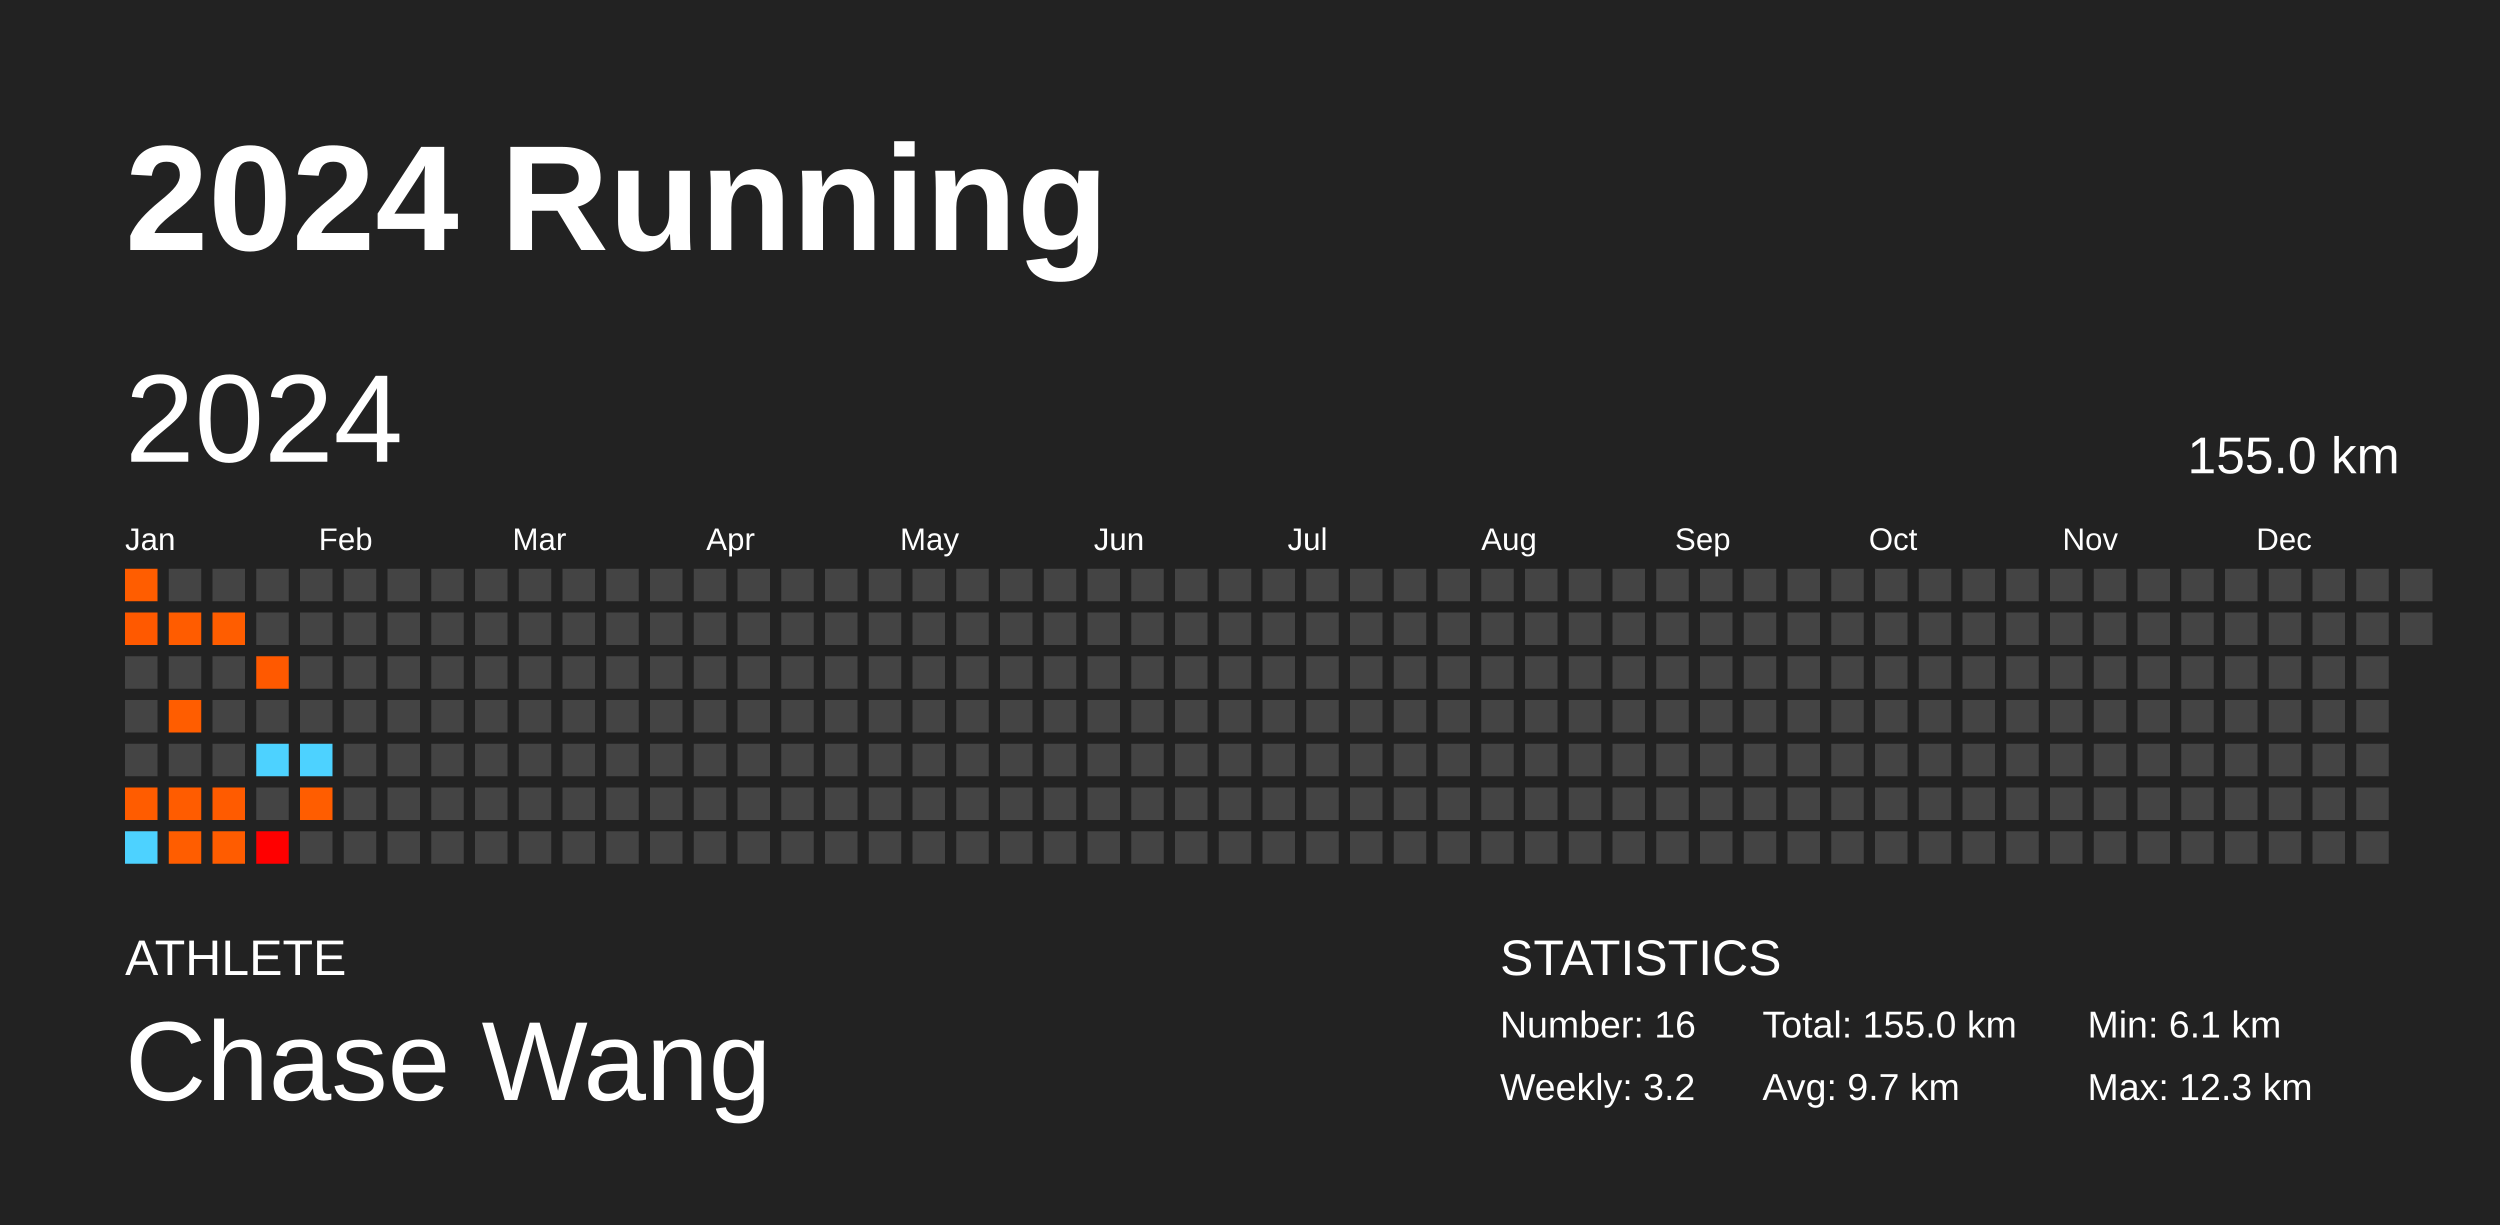
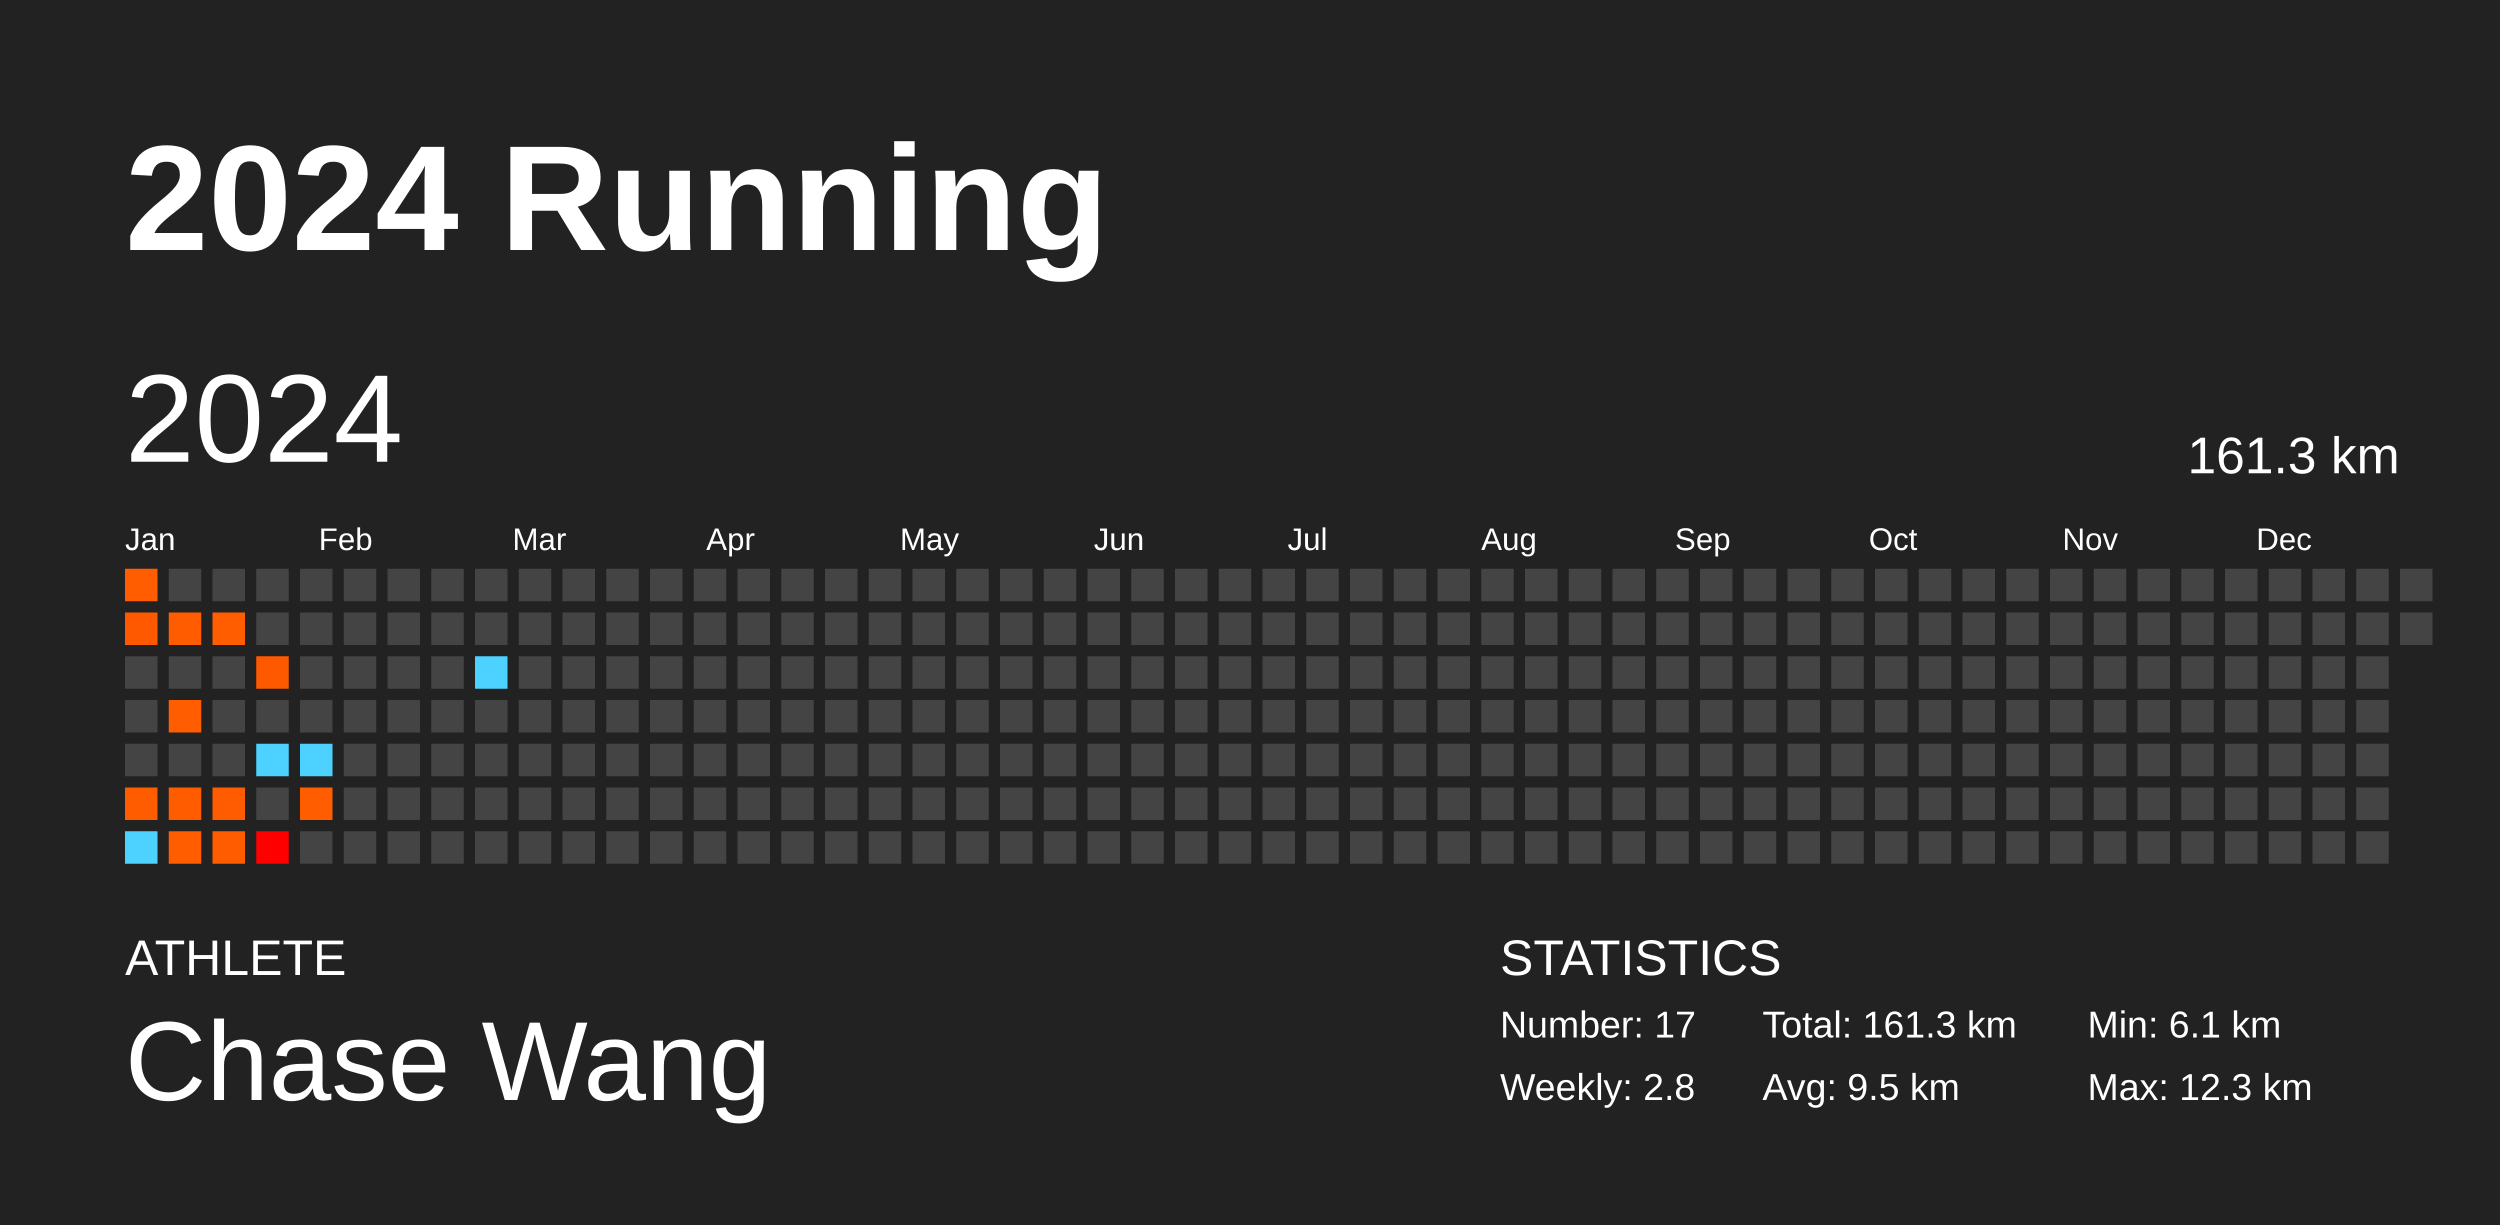
<svg xmlns="http://www.w3.org/2000/svg" baseProfile="full" height="98mm" version="1.1" viewBox="0,0,200,98" width="200mm">
  <defs />
  <rect fill="#222222" height="98" width="200" x="0" y="0" />
  <text fill="#FFFFFF" style="font-size:12px; font-family:Arial; font-weight:bold;" x="10" y="20">2024 Running</text>
  <text fill="#FFFFFF" style="font-size:4px; font-family:Arial" x="10" y="78">ATHLETE</text>
  <text fill="#FFFFFF" style="font-size:9px; font-family:Arial" x="10" y="88">Chase Wang</text>
  <text fill="#FFFFFF" style="font-size:4px; font-family:Arial" x="120" y="78">STATISTICS</text>
-   <text fill="#FFFFFF" style="font-size:3px; font-family:Arial" x="120" y="83">Number: 16</text>
-   <text fill="#FFFFFF" style="font-size:3px; font-family:Arial" x="120" y="88">Weekly: 3.2</text>
-   <text fill="#FFFFFF" style="font-size:3px; font-family:Arial" x="141" y="83">Total: 155.0 km</text>
-   <text fill="#FFFFFF" style="font-size:3px; font-family:Arial" x="141" y="88">Avg: 9.7 km</text>
+   <text fill="#FFFFFF" style="font-size:3px; font-family:Arial" x="120" y="83">Number: 17</text>
+   <text fill="#FFFFFF" style="font-size:3px; font-family:Arial" x="120" y="88">Weekly: 2.8</text>
+   <text fill="#FFFFFF" style="font-size:3px; font-family:Arial" x="141" y="83">Total: 161.3 km</text>
+   <text fill="#FFFFFF" style="font-size:3px; font-family:Arial" x="141" y="88">Avg: 9.5 km</text>
  <text fill="#FFFFFF" style="font-size:3px; font-family:Arial" x="167" y="83">Min: 6.1 km</text>
  <text fill="#FFFFFF" style="font-size:3px; font-family:Arial" x="167" y="88">Max: 12.3 km</text>
  <text dominant-baseline="hanging" fill="#FFFFFF" style="font-size:10.0px; font-family:Arial;" x="10" y="30">2024</text>
-   <text dominant-baseline="hanging" fill="#FFFFFF" style="font-size:4.125px; font-family:Arial;" x="175" y="35">155.0 km</text>
+   <text dominant-baseline="hanging" fill="#FFFFFF" style="font-size:4.125px; font-family:Arial;" x="175" y="35">161.3 km</text>
  <text fill="#FFFFFF" style="font-size:2.5px; font-family:Arial" x="10.0" y="44">Jan</text>
  <text fill="#FFFFFF" style="font-size:2.5px; font-family:Arial" x="25.5" y="44">Feb</text>
  <text fill="#FFFFFF" style="font-size:2.5px; font-family:Arial" x="41.0" y="44">Mar</text>
  <text fill="#FFFFFF" style="font-size:2.5px; font-family:Arial" x="56.5" y="44">Apr</text>
  <text fill="#FFFFFF" style="font-size:2.5px; font-family:Arial" x="72.0" y="44">May</text>
  <text fill="#FFFFFF" style="font-size:2.5px; font-family:Arial" x="87.5" y="44">Jun</text>
  <text fill="#FFFFFF" style="font-size:2.5px; font-family:Arial" x="103.0" y="44">Jul</text>
  <text fill="#FFFFFF" style="font-size:2.5px; font-family:Arial" x="118.5" y="44">Aug</text>
  <text fill="#FFFFFF" style="font-size:2.5px; font-family:Arial" x="134.0" y="44">Sep</text>
  <text fill="#FFFFFF" style="font-size:2.5px; font-family:Arial" x="149.5" y="44">Oct</text>
  <text fill="#FFFFFF" style="font-size:2.5px; font-family:Arial" x="165.0" y="44">Nov</text>
  <text fill="#FFFFFF" style="font-size:2.5px; font-family:Arial" x="180.5" y="44">Dec</text>
  <rect fill="#ff5d00" height="2.6" width="2.6" x="10.0" y="45.5" />
  <rect fill="#ff5900" height="2.6" width="2.6" x="10.0" y="49.0" />
  <rect fill="#444444" height="2.6" width="2.6" x="10.0" y="52.5" />
  <rect fill="#444444" height="2.6" width="2.6" x="10.0" y="56.0" />
  <rect fill="#444444" height="2.6" width="2.6" x="10.0" y="59.5" />
  <rect fill="#ff5c00" height="2.6" width="2.6" x="10.0" y="63.0" />
  <rect fill="#4dd2ff" height="2.6" width="2.6" x="10.0" y="66.5" />
  <rect fill="#444444" height="2.6" width="2.6" x="13.5" y="45.5" />
  <rect fill="#ff5c00" height="2.6" width="2.6" x="13.5" y="49.0" />
  <rect fill="#444444" height="2.6" width="2.6" x="13.5" y="52.5" />
  <rect fill="#ff5d00" height="2.6" width="2.6" x="13.5" y="56.0" />
  <rect fill="#444444" height="2.6" width="2.6" x="13.5" y="59.5" />
  <rect fill="#ff5c00" height="2.6" width="2.6" x="13.5" y="63.0" />
  <rect fill="#ff5d00" height="2.6" width="2.6" x="13.5" y="66.5" />
  <rect fill="#444444" height="2.6" width="2.6" x="17.0" y="45.5" />
  <rect fill="#ff5d00" height="2.6" width="2.6" x="17.0" y="49.0" />
  <rect fill="#444444" height="2.6" width="2.6" x="17.0" y="52.5" />
  <rect fill="#444444" height="2.6" width="2.6" x="17.0" y="56.0" />
  <rect fill="#444444" height="2.6" width="2.6" x="17.0" y="59.5" />
  <rect fill="#ff5b00" height="2.6" width="2.6" x="17.0" y="63.0" />
  <rect fill="#ff5c00" height="2.6" width="2.6" x="17.0" y="66.5" />
  <rect fill="#444444" height="2.6" width="2.6" x="20.5" y="45.5" />
  <rect fill="#444444" height="2.6" width="2.6" x="20.5" y="49.0" />
  <rect fill="#ff5900" height="2.6" width="2.6" x="20.5" y="52.5" />
  <rect fill="#444444" height="2.6" width="2.6" x="20.5" y="56.0" />
  <rect fill="#4dd2ff" height="2.6" width="2.6" x="20.5" y="59.5" />
  <rect fill="#444444" height="2.6" width="2.6" x="20.5" y="63.0" />
  <rect fill="#ff0000" height="2.6" width="2.6" x="20.5" y="66.5" />
  <rect fill="#444444" height="2.6" width="2.6" x="24.0" y="45.5" />
  <rect fill="#444444" height="2.6" width="2.6" x="24.0" y="49.0" />
  <rect fill="#444444" height="2.6" width="2.6" x="24.0" y="52.5" />
  <rect fill="#444444" height="2.6" width="2.6" x="24.0" y="56.0" />
  <rect fill="#4dd2ff" height="2.6" width="2.6" x="24.0" y="59.5" />
  <rect fill="#ff5d00" height="2.6" width="2.6" x="24.0" y="63.0" />
  <rect fill="#444444" height="2.6" width="2.6" x="24.0" y="66.5" />
  <rect fill="#444444" height="2.6" width="2.6" x="27.5" y="45.5" />
  <rect fill="#444444" height="2.6" width="2.6" x="27.5" y="49.0" />
  <rect fill="#444444" height="2.6" width="2.6" x="27.5" y="52.5" />
  <rect fill="#444444" height="2.6" width="2.6" x="27.5" y="56.0" />
  <rect fill="#444444" height="2.6" width="2.6" x="27.5" y="59.5" />
  <rect fill="#444444" height="2.6" width="2.6" x="27.5" y="63.0" />
  <rect fill="#444444" height="2.6" width="2.6" x="27.5" y="66.5" />
  <rect fill="#444444" height="2.6" width="2.6" x="31.0" y="45.5" />
  <rect fill="#444444" height="2.6" width="2.6" x="31.0" y="49.0" />
  <rect fill="#444444" height="2.6" width="2.6" x="31.0" y="52.5" />
  <rect fill="#444444" height="2.6" width="2.6" x="31.0" y="56.0" />
  <rect fill="#444444" height="2.6" width="2.6" x="31.0" y="59.5" />
  <rect fill="#444444" height="2.6" width="2.6" x="31.0" y="63.0" />
  <rect fill="#444444" height="2.6" width="2.6" x="31.0" y="66.5" />
  <rect fill="#444444" height="2.6" width="2.6" x="34.5" y="45.5" />
  <rect fill="#444444" height="2.6" width="2.6" x="34.5" y="49.0" />
  <rect fill="#444444" height="2.6" width="2.6" x="34.5" y="52.5" />
  <rect fill="#444444" height="2.6" width="2.6" x="34.5" y="56.0" />
  <rect fill="#444444" height="2.6" width="2.6" x="34.5" y="59.5" />
  <rect fill="#444444" height="2.6" width="2.6" x="34.5" y="63.0" />
  <rect fill="#444444" height="2.6" width="2.6" x="34.5" y="66.5" />
  <rect fill="#444444" height="2.6" width="2.6" x="38.0" y="45.5" />
  <rect fill="#444444" height="2.6" width="2.6" x="38.0" y="49.0" />
-   <rect fill="#444444" height="2.6" width="2.6" x="38.0" y="52.5" />
+   <rect fill="#4dd2ff" height="2.6" width="2.6" x="38.0" y="52.5" />
  <rect fill="#444444" height="2.6" width="2.6" x="38.0" y="56.0" />
  <rect fill="#444444" height="2.6" width="2.6" x="38.0" y="59.5" />
  <rect fill="#444444" height="2.6" width="2.6" x="38.0" y="63.0" />
  <rect fill="#444444" height="2.6" width="2.6" x="38.0" y="66.5" />
  <rect fill="#444444" height="2.6" width="2.6" x="41.5" y="45.5" />
  <rect fill="#444444" height="2.6" width="2.6" x="41.5" y="49.0" />
  <rect fill="#444444" height="2.6" width="2.6" x="41.5" y="52.5" />
  <rect fill="#444444" height="2.6" width="2.6" x="41.5" y="56.0" />
  <rect fill="#444444" height="2.6" width="2.6" x="41.5" y="59.5" />
  <rect fill="#444444" height="2.6" width="2.6" x="41.5" y="63.0" />
  <rect fill="#444444" height="2.6" width="2.6" x="41.5" y="66.5" />
  <rect fill="#444444" height="2.6" width="2.6" x="45.0" y="45.5" />
  <rect fill="#444444" height="2.6" width="2.6" x="45.0" y="49.0" />
  <rect fill="#444444" height="2.6" width="2.6" x="45.0" y="52.5" />
  <rect fill="#444444" height="2.6" width="2.6" x="45.0" y="56.0" />
  <rect fill="#444444" height="2.6" width="2.6" x="45.0" y="59.5" />
  <rect fill="#444444" height="2.6" width="2.6" x="45.0" y="63.0" />
  <rect fill="#444444" height="2.6" width="2.6" x="45.0" y="66.5" />
  <rect fill="#444444" height="2.6" width="2.6" x="48.5" y="45.5" />
  <rect fill="#444444" height="2.6" width="2.6" x="48.5" y="49.0" />
  <rect fill="#444444" height="2.6" width="2.6" x="48.5" y="52.5" />
  <rect fill="#444444" height="2.6" width="2.6" x="48.5" y="56.0" />
  <rect fill="#444444" height="2.6" width="2.6" x="48.5" y="59.5" />
  <rect fill="#444444" height="2.6" width="2.6" x="48.5" y="63.0" />
  <rect fill="#444444" height="2.6" width="2.6" x="48.5" y="66.5" />
  <rect fill="#444444" height="2.6" width="2.6" x="52.0" y="45.5" />
  <rect fill="#444444" height="2.6" width="2.6" x="52.0" y="49.0" />
  <rect fill="#444444" height="2.6" width="2.6" x="52.0" y="52.5" />
  <rect fill="#444444" height="2.6" width="2.6" x="52.0" y="56.0" />
  <rect fill="#444444" height="2.6" width="2.6" x="52.0" y="59.5" />
  <rect fill="#444444" height="2.6" width="2.6" x="52.0" y="63.0" />
  <rect fill="#444444" height="2.6" width="2.6" x="52.0" y="66.5" />
  <rect fill="#444444" height="2.6" width="2.6" x="55.5" y="45.5" />
  <rect fill="#444444" height="2.6" width="2.6" x="55.5" y="49.0" />
  <rect fill="#444444" height="2.6" width="2.6" x="55.5" y="52.5" />
  <rect fill="#444444" height="2.6" width="2.6" x="55.5" y="56.0" />
  <rect fill="#444444" height="2.6" width="2.6" x="55.5" y="59.5" />
  <rect fill="#444444" height="2.6" width="2.6" x="55.5" y="63.0" />
  <rect fill="#444444" height="2.6" width="2.6" x="55.5" y="66.5" />
  <rect fill="#444444" height="2.6" width="2.6" x="59.0" y="45.5" />
  <rect fill="#444444" height="2.6" width="2.6" x="59.0" y="49.0" />
  <rect fill="#444444" height="2.6" width="2.6" x="59.0" y="52.5" />
  <rect fill="#444444" height="2.6" width="2.6" x="59.0" y="56.0" />
  <rect fill="#444444" height="2.6" width="2.6" x="59.0" y="59.5" />
  <rect fill="#444444" height="2.6" width="2.6" x="59.0" y="63.0" />
  <rect fill="#444444" height="2.6" width="2.6" x="59.0" y="66.5" />
  <rect fill="#444444" height="2.6" width="2.6" x="62.5" y="45.5" />
  <rect fill="#444444" height="2.6" width="2.6" x="62.5" y="49.0" />
  <rect fill="#444444" height="2.6" width="2.6" x="62.5" y="52.5" />
  <rect fill="#444444" height="2.6" width="2.6" x="62.5" y="56.0" />
  <rect fill="#444444" height="2.6" width="2.6" x="62.5" y="59.5" />
  <rect fill="#444444" height="2.6" width="2.6" x="62.5" y="63.0" />
  <rect fill="#444444" height="2.6" width="2.6" x="62.5" y="66.5" />
  <rect fill="#444444" height="2.6" width="2.6" x="66.0" y="45.5" />
  <rect fill="#444444" height="2.6" width="2.6" x="66.0" y="49.0" />
  <rect fill="#444444" height="2.6" width="2.6" x="66.0" y="52.5" />
  <rect fill="#444444" height="2.6" width="2.6" x="66.0" y="56.0" />
  <rect fill="#444444" height="2.6" width="2.6" x="66.0" y="59.5" />
  <rect fill="#444444" height="2.6" width="2.6" x="66.0" y="63.0" />
  <rect fill="#444444" height="2.6" width="2.6" x="66.0" y="66.5" />
  <rect fill="#444444" height="2.6" width="2.6" x="69.5" y="45.5" />
  <rect fill="#444444" height="2.6" width="2.6" x="69.5" y="49.0" />
  <rect fill="#444444" height="2.6" width="2.6" x="69.5" y="52.5" />
  <rect fill="#444444" height="2.6" width="2.6" x="69.5" y="56.0" />
  <rect fill="#444444" height="2.6" width="2.6" x="69.5" y="59.5" />
  <rect fill="#444444" height="2.6" width="2.6" x="69.5" y="63.0" />
  <rect fill="#444444" height="2.6" width="2.6" x="69.5" y="66.5" />
  <rect fill="#444444" height="2.6" width="2.6" x="73.0" y="45.5" />
  <rect fill="#444444" height="2.6" width="2.6" x="73.0" y="49.0" />
  <rect fill="#444444" height="2.6" width="2.6" x="73.0" y="52.5" />
  <rect fill="#444444" height="2.6" width="2.6" x="73.0" y="56.0" />
  <rect fill="#444444" height="2.6" width="2.6" x="73.0" y="59.5" />
  <rect fill="#444444" height="2.6" width="2.6" x="73.0" y="63.0" />
  <rect fill="#444444" height="2.6" width="2.6" x="73.0" y="66.5" />
  <rect fill="#444444" height="2.6" width="2.6" x="76.5" y="45.5" />
  <rect fill="#444444" height="2.6" width="2.6" x="76.5" y="49.0" />
  <rect fill="#444444" height="2.6" width="2.6" x="76.5" y="52.5" />
  <rect fill="#444444" height="2.6" width="2.6" x="76.5" y="56.0" />
  <rect fill="#444444" height="2.6" width="2.6" x="76.5" y="59.5" />
  <rect fill="#444444" height="2.6" width="2.6" x="76.5" y="63.0" />
  <rect fill="#444444" height="2.6" width="2.6" x="76.5" y="66.5" />
  <rect fill="#444444" height="2.6" width="2.6" x="80.0" y="45.5" />
  <rect fill="#444444" height="2.6" width="2.6" x="80.0" y="49.0" />
  <rect fill="#444444" height="2.6" width="2.6" x="80.0" y="52.5" />
  <rect fill="#444444" height="2.6" width="2.6" x="80.0" y="56.0" />
  <rect fill="#444444" height="2.6" width="2.6" x="80.0" y="59.5" />
  <rect fill="#444444" height="2.6" width="2.6" x="80.0" y="63.0" />
  <rect fill="#444444" height="2.6" width="2.6" x="80.0" y="66.5" />
  <rect fill="#444444" height="2.6" width="2.6" x="83.5" y="45.5" />
  <rect fill="#444444" height="2.6" width="2.6" x="83.5" y="49.0" />
  <rect fill="#444444" height="2.6" width="2.6" x="83.5" y="52.5" />
  <rect fill="#444444" height="2.6" width="2.6" x="83.5" y="56.0" />
  <rect fill="#444444" height="2.6" width="2.6" x="83.5" y="59.5" />
  <rect fill="#444444" height="2.6" width="2.6" x="83.5" y="63.0" />
  <rect fill="#444444" height="2.6" width="2.6" x="83.5" y="66.5" />
  <rect fill="#444444" height="2.6" width="2.6" x="87.0" y="45.5" />
  <rect fill="#444444" height="2.6" width="2.6" x="87.0" y="49.0" />
  <rect fill="#444444" height="2.6" width="2.6" x="87.0" y="52.5" />
  <rect fill="#444444" height="2.6" width="2.6" x="87.0" y="56.0" />
  <rect fill="#444444" height="2.6" width="2.6" x="87.0" y="59.5" />
  <rect fill="#444444" height="2.6" width="2.6" x="87.0" y="63.0" />
  <rect fill="#444444" height="2.6" width="2.6" x="87.0" y="66.5" />
  <rect fill="#444444" height="2.6" width="2.6" x="90.5" y="45.5" />
  <rect fill="#444444" height="2.6" width="2.6" x="90.5" y="49.0" />
  <rect fill="#444444" height="2.6" width="2.6" x="90.5" y="52.5" />
  <rect fill="#444444" height="2.6" width="2.6" x="90.5" y="56.0" />
  <rect fill="#444444" height="2.6" width="2.6" x="90.5" y="59.5" />
  <rect fill="#444444" height="2.6" width="2.6" x="90.5" y="63.0" />
  <rect fill="#444444" height="2.6" width="2.6" x="90.5" y="66.5" />
  <rect fill="#444444" height="2.6" width="2.6" x="94.0" y="45.5" />
  <rect fill="#444444" height="2.6" width="2.6" x="94.0" y="49.0" />
  <rect fill="#444444" height="2.6" width="2.6" x="94.0" y="52.5" />
  <rect fill="#444444" height="2.6" width="2.6" x="94.0" y="56.0" />
  <rect fill="#444444" height="2.6" width="2.6" x="94.0" y="59.5" />
  <rect fill="#444444" height="2.6" width="2.6" x="94.0" y="63.0" />
  <rect fill="#444444" height="2.6" width="2.6" x="94.0" y="66.5" />
  <rect fill="#444444" height="2.6" width="2.6" x="97.5" y="45.5" />
  <rect fill="#444444" height="2.6" width="2.6" x="97.5" y="49.0" />
  <rect fill="#444444" height="2.6" width="2.6" x="97.5" y="52.5" />
  <rect fill="#444444" height="2.6" width="2.6" x="97.5" y="56.0" />
  <rect fill="#444444" height="2.6" width="2.6" x="97.5" y="59.5" />
  <rect fill="#444444" height="2.6" width="2.6" x="97.5" y="63.0" />
  <rect fill="#444444" height="2.6" width="2.6" x="97.5" y="66.5" />
  <rect fill="#444444" height="2.6" width="2.6" x="101.0" y="45.5" />
  <rect fill="#444444" height="2.6" width="2.6" x="101.0" y="49.0" />
  <rect fill="#444444" height="2.6" width="2.6" x="101.0" y="52.5" />
  <rect fill="#444444" height="2.6" width="2.6" x="101.0" y="56.0" />
  <rect fill="#444444" height="2.6" width="2.6" x="101.0" y="59.5" />
  <rect fill="#444444" height="2.6" width="2.6" x="101.0" y="63.0" />
  <rect fill="#444444" height="2.6" width="2.6" x="101.0" y="66.5" />
  <rect fill="#444444" height="2.6" width="2.6" x="104.5" y="45.5" />
  <rect fill="#444444" height="2.6" width="2.6" x="104.5" y="49.0" />
  <rect fill="#444444" height="2.6" width="2.6" x="104.5" y="52.5" />
  <rect fill="#444444" height="2.6" width="2.6" x="104.5" y="56.0" />
  <rect fill="#444444" height="2.6" width="2.6" x="104.5" y="59.5" />
  <rect fill="#444444" height="2.6" width="2.6" x="104.5" y="63.0" />
  <rect fill="#444444" height="2.6" width="2.6" x="104.5" y="66.5" />
  <rect fill="#444444" height="2.6" width="2.6" x="108.0" y="45.5" />
  <rect fill="#444444" height="2.6" width="2.6" x="108.0" y="49.0" />
  <rect fill="#444444" height="2.6" width="2.6" x="108.0" y="52.5" />
  <rect fill="#444444" height="2.6" width="2.6" x="108.0" y="56.0" />
  <rect fill="#444444" height="2.6" width="2.6" x="108.0" y="59.5" />
  <rect fill="#444444" height="2.6" width="2.6" x="108.0" y="63.0" />
  <rect fill="#444444" height="2.6" width="2.6" x="108.0" y="66.5" />
  <rect fill="#444444" height="2.6" width="2.6" x="111.5" y="45.5" />
  <rect fill="#444444" height="2.6" width="2.6" x="111.5" y="49.0" />
  <rect fill="#444444" height="2.6" width="2.6" x="111.5" y="52.5" />
  <rect fill="#444444" height="2.6" width="2.6" x="111.5" y="56.0" />
  <rect fill="#444444" height="2.6" width="2.6" x="111.5" y="59.5" />
  <rect fill="#444444" height="2.6" width="2.6" x="111.5" y="63.0" />
  <rect fill="#444444" height="2.6" width="2.6" x="111.5" y="66.5" />
  <rect fill="#444444" height="2.6" width="2.6" x="115.0" y="45.5" />
  <rect fill="#444444" height="2.6" width="2.6" x="115.0" y="49.0" />
  <rect fill="#444444" height="2.6" width="2.6" x="115.0" y="52.5" />
  <rect fill="#444444" height="2.6" width="2.6" x="115.0" y="56.0" />
  <rect fill="#444444" height="2.6" width="2.6" x="115.0" y="59.5" />
  <rect fill="#444444" height="2.6" width="2.6" x="115.0" y="63.0" />
  <rect fill="#444444" height="2.6" width="2.6" x="115.0" y="66.5" />
  <rect fill="#444444" height="2.6" width="2.6" x="118.5" y="45.5" />
  <rect fill="#444444" height="2.6" width="2.6" x="118.5" y="49.0" />
  <rect fill="#444444" height="2.6" width="2.6" x="118.5" y="52.5" />
  <rect fill="#444444" height="2.6" width="2.6" x="118.5" y="56.0" />
  <rect fill="#444444" height="2.6" width="2.6" x="118.5" y="59.5" />
  <rect fill="#444444" height="2.6" width="2.6" x="118.5" y="63.0" />
  <rect fill="#444444" height="2.6" width="2.6" x="118.5" y="66.5" />
  <rect fill="#444444" height="2.6" width="2.6" x="122.0" y="45.5" />
  <rect fill="#444444" height="2.6" width="2.6" x="122.0" y="49.0" />
  <rect fill="#444444" height="2.6" width="2.6" x="122.0" y="52.5" />
  <rect fill="#444444" height="2.6" width="2.6" x="122.0" y="56.0" />
  <rect fill="#444444" height="2.6" width="2.6" x="122.0" y="59.5" />
  <rect fill="#444444" height="2.6" width="2.6" x="122.0" y="63.0" />
  <rect fill="#444444" height="2.6" width="2.6" x="122.0" y="66.5" />
  <rect fill="#444444" height="2.6" width="2.6" x="125.5" y="45.5" />
  <rect fill="#444444" height="2.6" width="2.6" x="125.5" y="49.0" />
  <rect fill="#444444" height="2.6" width="2.6" x="125.5" y="52.5" />
  <rect fill="#444444" height="2.6" width="2.6" x="125.5" y="56.0" />
  <rect fill="#444444" height="2.6" width="2.6" x="125.5" y="59.5" />
  <rect fill="#444444" height="2.6" width="2.6" x="125.5" y="63.0" />
  <rect fill="#444444" height="2.6" width="2.6" x="125.5" y="66.5" />
  <rect fill="#444444" height="2.6" width="2.6" x="129.0" y="45.5" />
  <rect fill="#444444" height="2.6" width="2.6" x="129.0" y="49.0" />
  <rect fill="#444444" height="2.6" width="2.6" x="129.0" y="52.5" />
  <rect fill="#444444" height="2.6" width="2.6" x="129.0" y="56.0" />
  <rect fill="#444444" height="2.6" width="2.6" x="129.0" y="59.5" />
  <rect fill="#444444" height="2.6" width="2.6" x="129.0" y="63.0" />
  <rect fill="#444444" height="2.6" width="2.6" x="129.0" y="66.5" />
  <rect fill="#444444" height="2.6" width="2.6" x="132.5" y="45.5" />
  <rect fill="#444444" height="2.6" width="2.6" x="132.5" y="49.0" />
  <rect fill="#444444" height="2.6" width="2.6" x="132.5" y="52.5" />
  <rect fill="#444444" height="2.6" width="2.6" x="132.5" y="56.0" />
  <rect fill="#444444" height="2.6" width="2.6" x="132.5" y="59.5" />
  <rect fill="#444444" height="2.6" width="2.6" x="132.5" y="63.0" />
  <rect fill="#444444" height="2.6" width="2.6" x="132.5" y="66.5" />
  <rect fill="#444444" height="2.6" width="2.6" x="136.0" y="45.5" />
  <rect fill="#444444" height="2.6" width="2.6" x="136.0" y="49.0" />
  <rect fill="#444444" height="2.6" width="2.6" x="136.0" y="52.5" />
  <rect fill="#444444" height="2.6" width="2.6" x="136.0" y="56.0" />
  <rect fill="#444444" height="2.6" width="2.6" x="136.0" y="59.5" />
  <rect fill="#444444" height="2.6" width="2.6" x="136.0" y="63.0" />
  <rect fill="#444444" height="2.6" width="2.6" x="136.0" y="66.5" />
  <rect fill="#444444" height="2.6" width="2.6" x="139.5" y="45.5" />
  <rect fill="#444444" height="2.6" width="2.6" x="139.5" y="49.0" />
  <rect fill="#444444" height="2.6" width="2.6" x="139.5" y="52.5" />
  <rect fill="#444444" height="2.6" width="2.6" x="139.5" y="56.0" />
  <rect fill="#444444" height="2.6" width="2.6" x="139.5" y="59.5" />
  <rect fill="#444444" height="2.6" width="2.6" x="139.5" y="63.0" />
  <rect fill="#444444" height="2.6" width="2.6" x="139.5" y="66.5" />
  <rect fill="#444444" height="2.6" width="2.6" x="143.0" y="45.5" />
  <rect fill="#444444" height="2.6" width="2.6" x="143.0" y="49.0" />
  <rect fill="#444444" height="2.6" width="2.6" x="143.0" y="52.5" />
  <rect fill="#444444" height="2.6" width="2.6" x="143.0" y="56.0" />
  <rect fill="#444444" height="2.6" width="2.6" x="143.0" y="59.5" />
  <rect fill="#444444" height="2.6" width="2.6" x="143.0" y="63.0" />
  <rect fill="#444444" height="2.6" width="2.6" x="143.0" y="66.5" />
  <rect fill="#444444" height="2.6" width="2.6" x="146.5" y="45.5" />
  <rect fill="#444444" height="2.6" width="2.6" x="146.5" y="49.0" />
  <rect fill="#444444" height="2.6" width="2.6" x="146.5" y="52.5" />
  <rect fill="#444444" height="2.6" width="2.6" x="146.5" y="56.0" />
  <rect fill="#444444" height="2.6" width="2.6" x="146.5" y="59.5" />
  <rect fill="#444444" height="2.6" width="2.6" x="146.5" y="63.0" />
  <rect fill="#444444" height="2.6" width="2.6" x="146.5" y="66.5" />
  <rect fill="#444444" height="2.6" width="2.6" x="150.0" y="45.5" />
  <rect fill="#444444" height="2.6" width="2.6" x="150.0" y="49.0" />
  <rect fill="#444444" height="2.6" width="2.6" x="150.0" y="52.5" />
  <rect fill="#444444" height="2.6" width="2.6" x="150.0" y="56.0" />
  <rect fill="#444444" height="2.6" width="2.6" x="150.0" y="59.5" />
  <rect fill="#444444" height="2.6" width="2.6" x="150.0" y="63.0" />
  <rect fill="#444444" height="2.6" width="2.6" x="150.0" y="66.5" />
  <rect fill="#444444" height="2.6" width="2.6" x="153.5" y="45.5" />
  <rect fill="#444444" height="2.6" width="2.6" x="153.5" y="49.0" />
  <rect fill="#444444" height="2.6" width="2.6" x="153.5" y="52.5" />
  <rect fill="#444444" height="2.6" width="2.6" x="153.5" y="56.0" />
  <rect fill="#444444" height="2.6" width="2.6" x="153.5" y="59.5" />
  <rect fill="#444444" height="2.6" width="2.6" x="153.5" y="63.0" />
  <rect fill="#444444" height="2.6" width="2.6" x="153.5" y="66.5" />
  <rect fill="#444444" height="2.6" width="2.6" x="157.0" y="45.5" />
  <rect fill="#444444" height="2.6" width="2.6" x="157.0" y="49.0" />
  <rect fill="#444444" height="2.6" width="2.6" x="157.0" y="52.5" />
  <rect fill="#444444" height="2.6" width="2.6" x="157.0" y="56.0" />
  <rect fill="#444444" height="2.6" width="2.6" x="157.0" y="59.5" />
  <rect fill="#444444" height="2.6" width="2.6" x="157.0" y="63.0" />
  <rect fill="#444444" height="2.6" width="2.6" x="157.0" y="66.5" />
  <rect fill="#444444" height="2.6" width="2.6" x="160.5" y="45.5" />
  <rect fill="#444444" height="2.6" width="2.6" x="160.5" y="49.0" />
  <rect fill="#444444" height="2.6" width="2.6" x="160.5" y="52.5" />
  <rect fill="#444444" height="2.6" width="2.6" x="160.5" y="56.0" />
  <rect fill="#444444" height="2.6" width="2.6" x="160.5" y="59.5" />
  <rect fill="#444444" height="2.6" width="2.6" x="160.5" y="63.0" />
  <rect fill="#444444" height="2.6" width="2.6" x="160.5" y="66.5" />
  <rect fill="#444444" height="2.6" width="2.6" x="164.0" y="45.5" />
  <rect fill="#444444" height="2.6" width="2.6" x="164.0" y="49.0" />
  <rect fill="#444444" height="2.6" width="2.6" x="164.0" y="52.5" />
  <rect fill="#444444" height="2.6" width="2.6" x="164.0" y="56.0" />
  <rect fill="#444444" height="2.6" width="2.6" x="164.0" y="59.5" />
  <rect fill="#444444" height="2.6" width="2.6" x="164.0" y="63.0" />
  <rect fill="#444444" height="2.6" width="2.6" x="164.0" y="66.5" />
  <rect fill="#444444" height="2.6" width="2.6" x="167.5" y="45.5" />
  <rect fill="#444444" height="2.6" width="2.6" x="167.5" y="49.0" />
  <rect fill="#444444" height="2.6" width="2.6" x="167.5" y="52.5" />
  <rect fill="#444444" height="2.6" width="2.6" x="167.5" y="56.0" />
  <rect fill="#444444" height="2.6" width="2.6" x="167.5" y="59.5" />
  <rect fill="#444444" height="2.6" width="2.6" x="167.5" y="63.0" />
  <rect fill="#444444" height="2.6" width="2.6" x="167.5" y="66.5" />
  <rect fill="#444444" height="2.6" width="2.6" x="171.0" y="45.5" />
  <rect fill="#444444" height="2.6" width="2.6" x="171.0" y="49.0" />
  <rect fill="#444444" height="2.6" width="2.6" x="171.0" y="52.5" />
  <rect fill="#444444" height="2.6" width="2.6" x="171.0" y="56.0" />
  <rect fill="#444444" height="2.6" width="2.6" x="171.0" y="59.5" />
  <rect fill="#444444" height="2.6" width="2.6" x="171.0" y="63.0" />
  <rect fill="#444444" height="2.6" width="2.6" x="171.0" y="66.5" />
  <rect fill="#444444" height="2.6" width="2.6" x="174.5" y="45.5" />
  <rect fill="#444444" height="2.6" width="2.6" x="174.5" y="49.0" />
  <rect fill="#444444" height="2.6" width="2.6" x="174.5" y="52.5" />
  <rect fill="#444444" height="2.6" width="2.6" x="174.5" y="56.0" />
  <rect fill="#444444" height="2.6" width="2.6" x="174.5" y="59.5" />
  <rect fill="#444444" height="2.6" width="2.6" x="174.5" y="63.0" />
  <rect fill="#444444" height="2.6" width="2.6" x="174.5" y="66.5" />
  <rect fill="#444444" height="2.6" width="2.6" x="178.0" y="45.5" />
  <rect fill="#444444" height="2.6" width="2.6" x="178.0" y="49.0" />
  <rect fill="#444444" height="2.6" width="2.6" x="178.0" y="52.5" />
  <rect fill="#444444" height="2.6" width="2.6" x="178.0" y="56.0" />
  <rect fill="#444444" height="2.6" width="2.6" x="178.0" y="59.5" />
  <rect fill="#444444" height="2.6" width="2.6" x="178.0" y="63.0" />
  <rect fill="#444444" height="2.6" width="2.6" x="178.0" y="66.5" />
  <rect fill="#444444" height="2.6" width="2.6" x="181.5" y="45.5" />
  <rect fill="#444444" height="2.6" width="2.6" x="181.5" y="49.0" />
  <rect fill="#444444" height="2.6" width="2.6" x="181.5" y="52.5" />
  <rect fill="#444444" height="2.6" width="2.6" x="181.5" y="56.0" />
  <rect fill="#444444" height="2.6" width="2.6" x="181.5" y="59.5" />
  <rect fill="#444444" height="2.6" width="2.6" x="181.5" y="63.0" />
  <rect fill="#444444" height="2.6" width="2.6" x="181.5" y="66.5" />
  <rect fill="#444444" height="2.6" width="2.6" x="185.0" y="45.5" />
  <rect fill="#444444" height="2.6" width="2.6" x="185.0" y="49.0" />
  <rect fill="#444444" height="2.6" width="2.6" x="185.0" y="52.5" />
  <rect fill="#444444" height="2.6" width="2.6" x="185.0" y="56.0" />
  <rect fill="#444444" height="2.6" width="2.6" x="185.0" y="59.5" />
  <rect fill="#444444" height="2.6" width="2.6" x="185.0" y="63.0" />
  <rect fill="#444444" height="2.6" width="2.6" x="185.0" y="66.5" />
  <rect fill="#444444" height="2.6" width="2.6" x="188.5" y="45.5" />
  <rect fill="#444444" height="2.6" width="2.6" x="188.5" y="49.0" />
  <rect fill="#444444" height="2.6" width="2.6" x="188.5" y="52.5" />
  <rect fill="#444444" height="2.6" width="2.6" x="188.5" y="56.0" />
  <rect fill="#444444" height="2.6" width="2.6" x="188.5" y="59.5" />
  <rect fill="#444444" height="2.6" width="2.6" x="188.5" y="63.0" />
  <rect fill="#444444" height="2.6" width="2.6" x="188.5" y="66.5" />
  <rect fill="#444444" height="2.6" width="2.6" x="192.0" y="45.5" />
  <rect fill="#444444" height="2.6" width="2.6" x="192.0" y="49.0" />
</svg>
